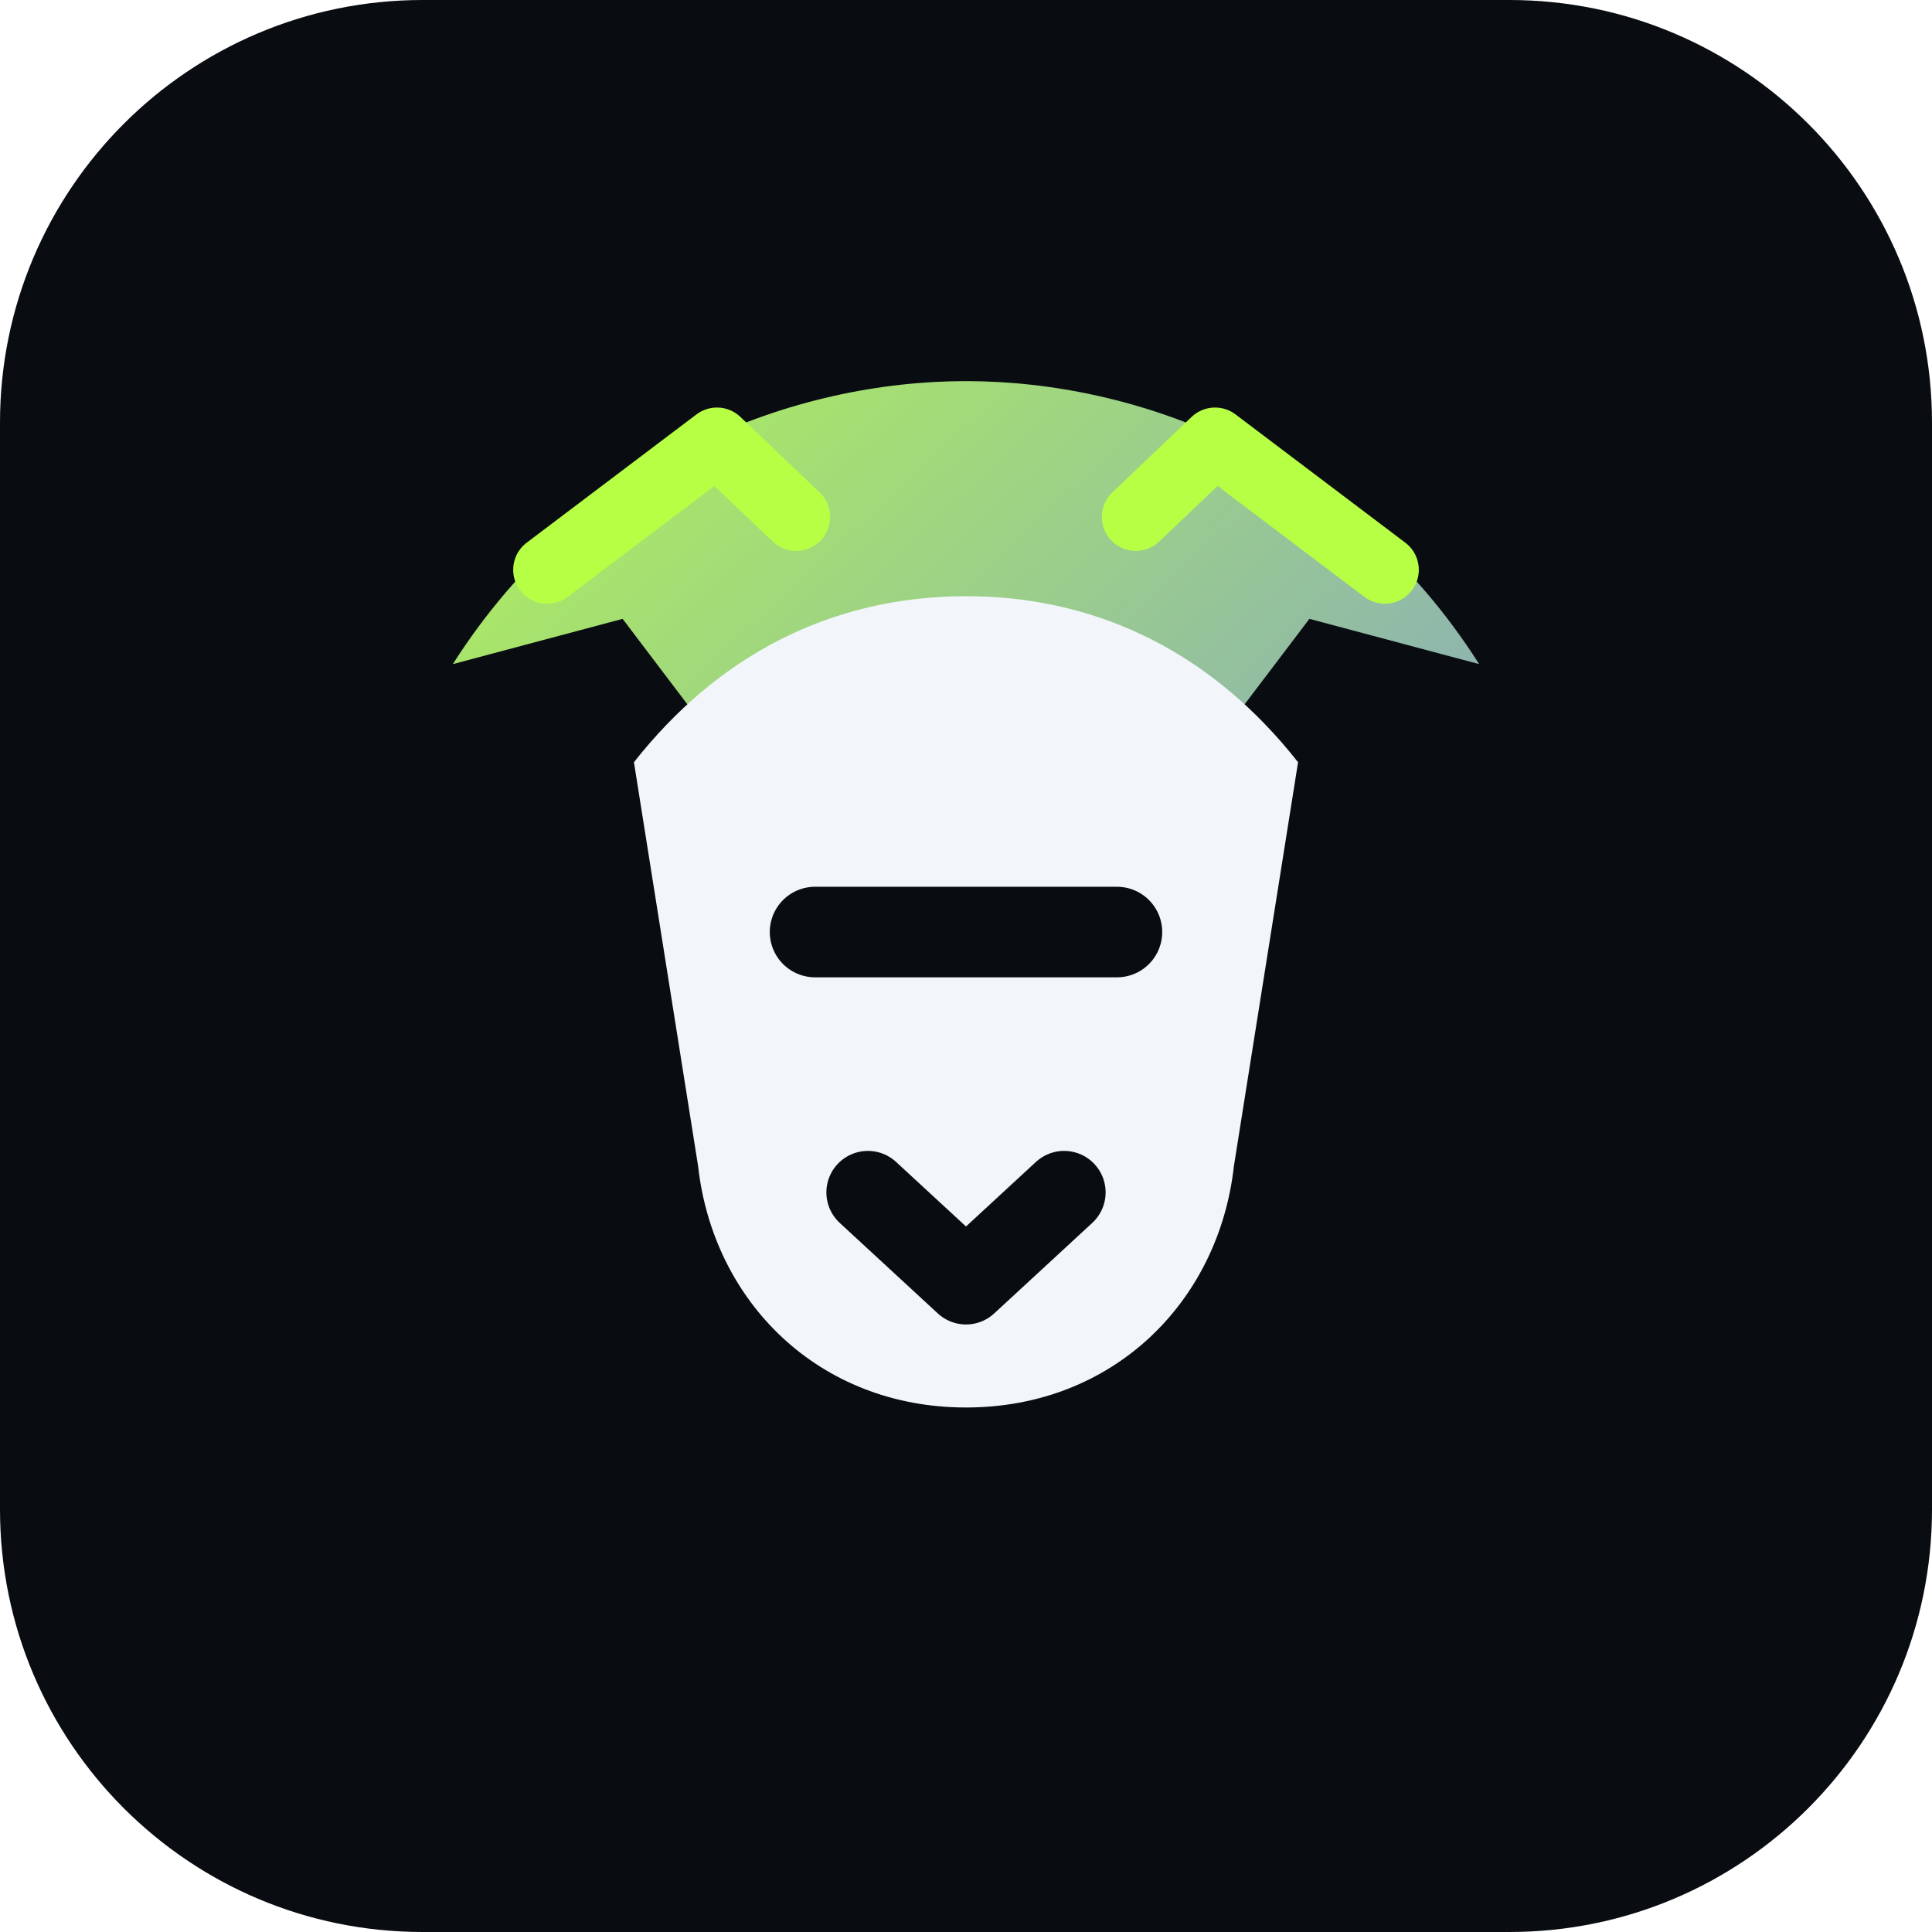
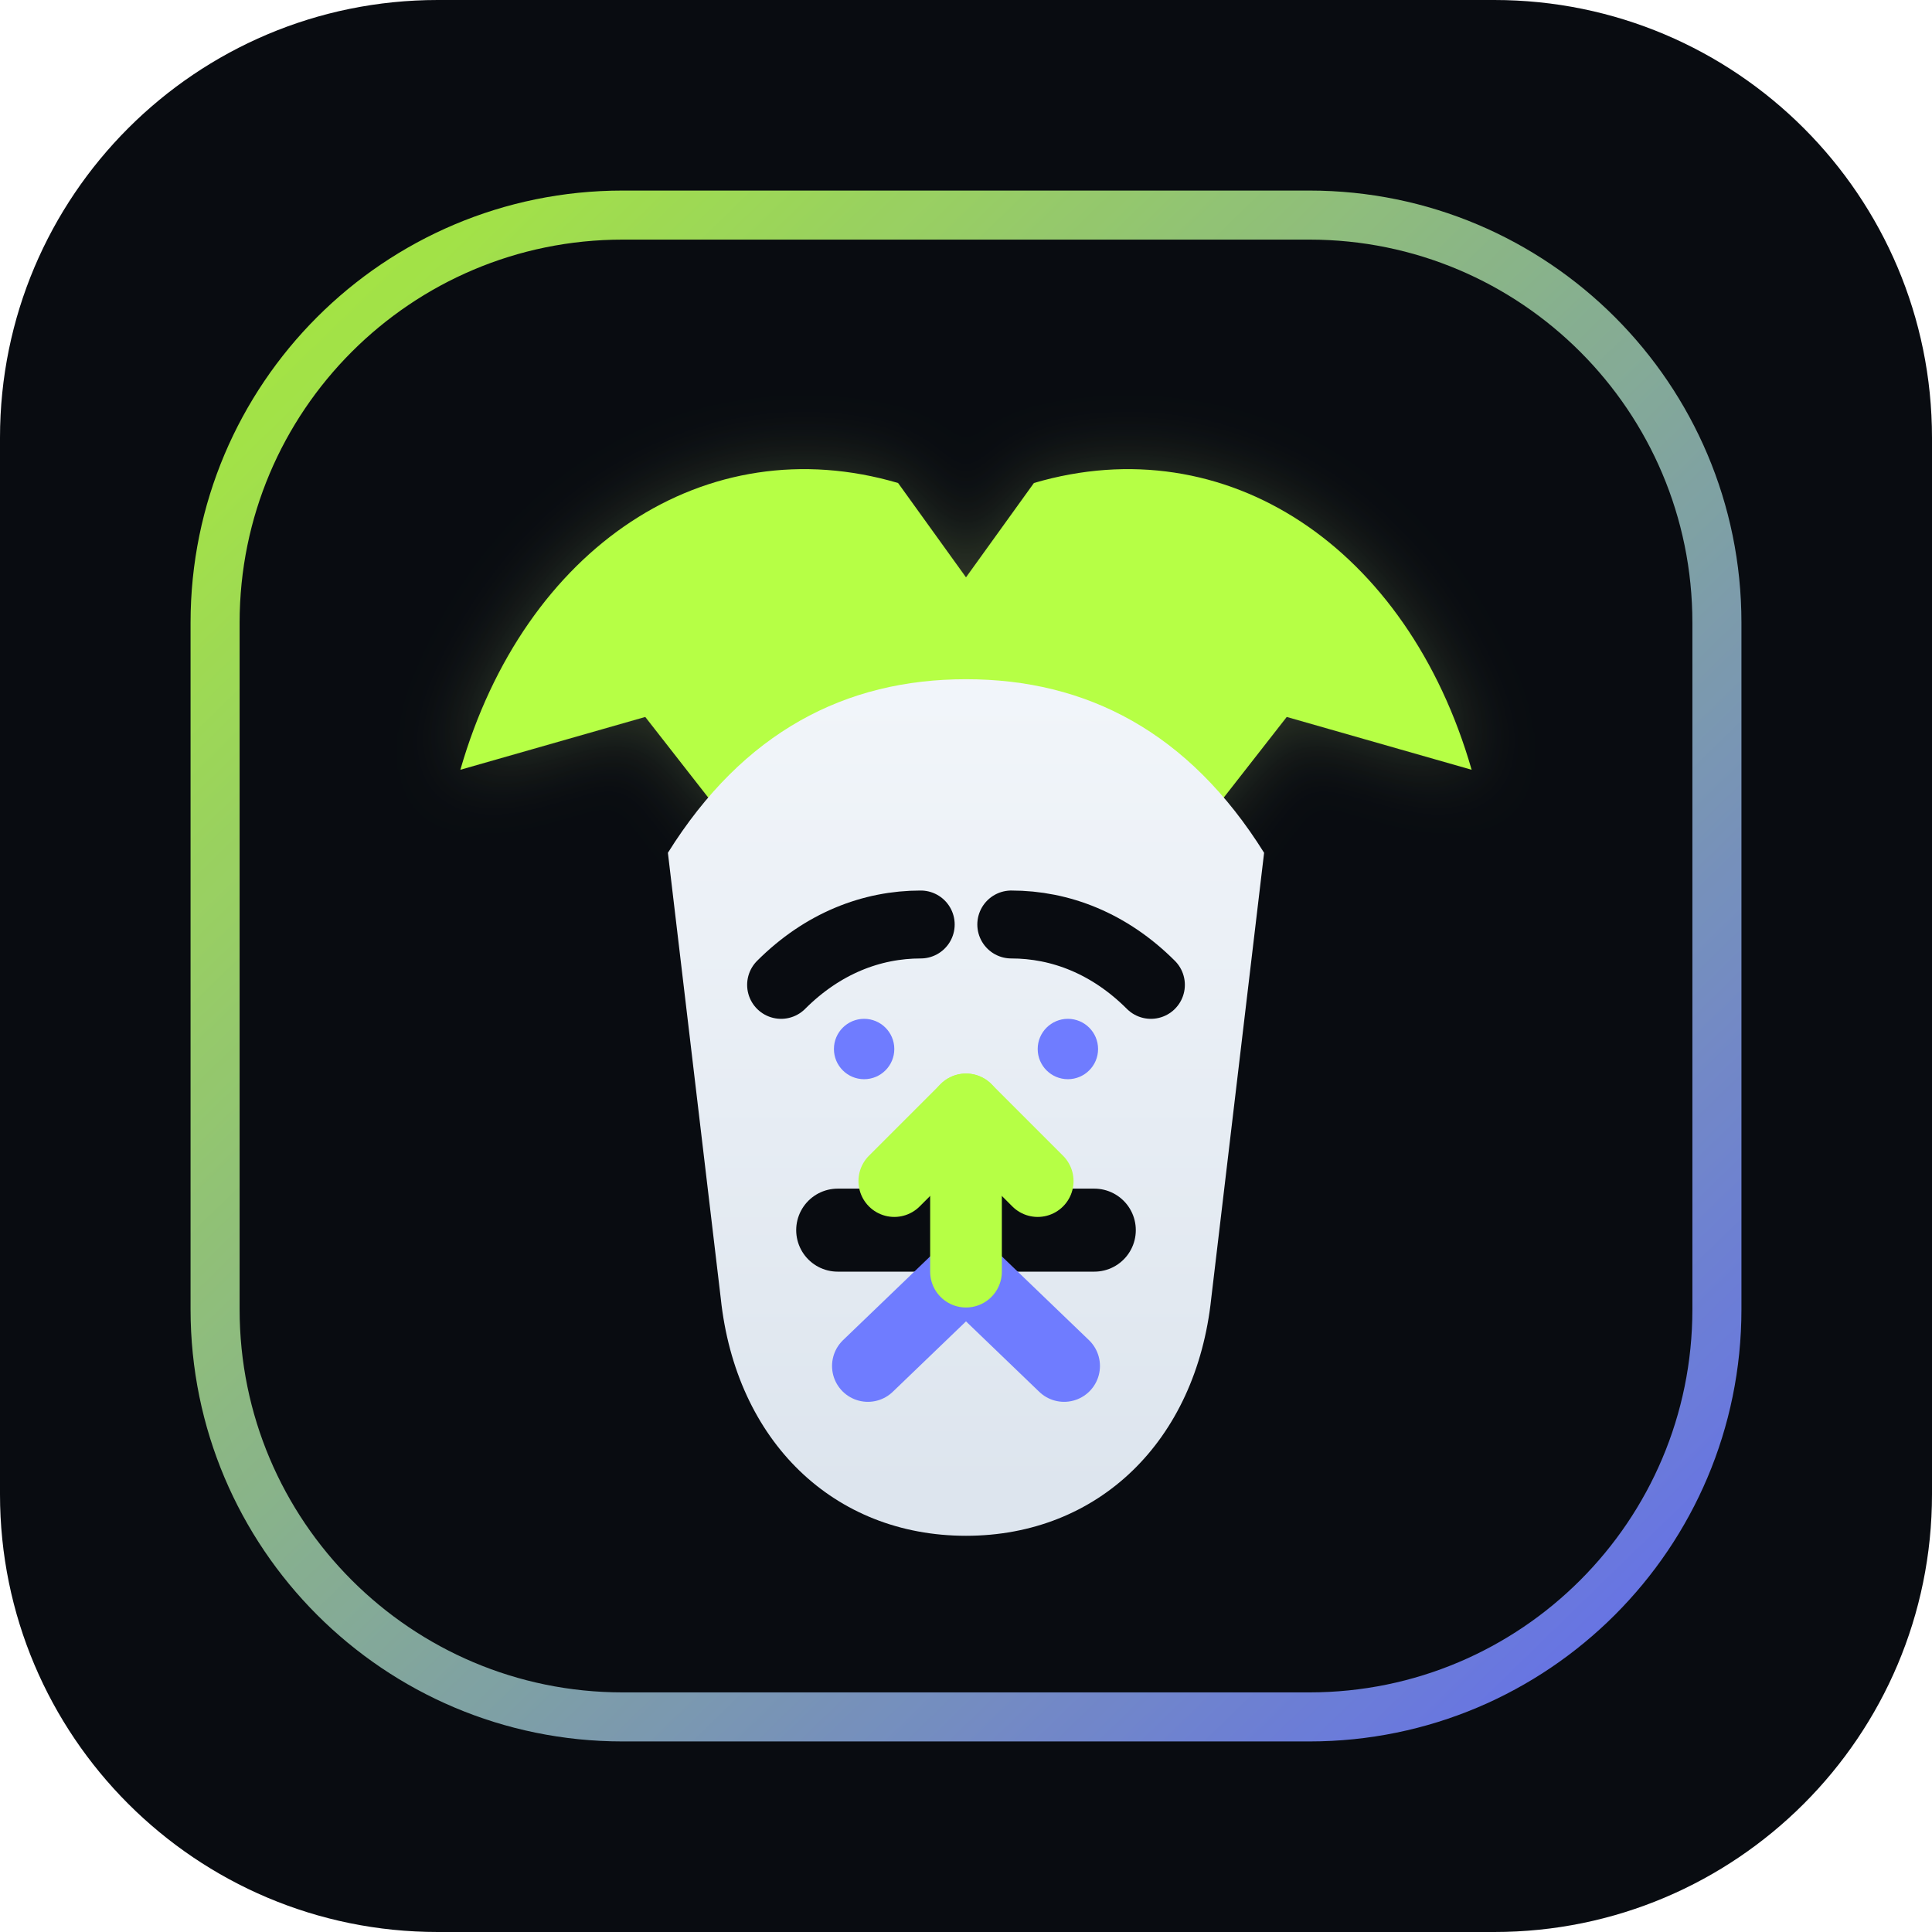
<svg xmlns="http://www.w3.org/2000/svg" viewBox="0 0 512 512" fill="none">
  <defs>
-     <linearGradient id="g" x1="82" y1="70" x2="430" y2="445" gradientUnits="userSpaceOnUse">
+     <linearGradient id="ring" x1="78" y1="72" x2="438" y2="442" gradientUnits="userSpaceOnUse">
      <stop stop-color="#B6FF45" />
      <stop offset="1" stop-color="#6F7CFF" />
    </linearGradient>
+     <linearGradient id="face" x1="256" y1="145" x2="256" y2="395" gradientUnits="userSpaceOnUse">
+       <stop stop-color="#F5F8FC" />
+       <stop offset="1" stop-color="#DDE5EE" />
+     </linearGradient>
+     <filter id="glow" x="-40%" y="-40%" width="180%" height="180%">
+       <feGaussianBlur stdDeviation="9" result="blur" />
+       <feColorMatrix in="blur" values="0 0 0 0 0.714 0 0 0 0 1 0 0 0 0 0.271 0 0 0 .28 0" />
+     </filter>
  </defs>
-   <rect width="512" height="512" rx="112" fill="#090C11" />
-   <path d="M120 176C155 121 211 101 256 101C301 101 357 121 392 176L347 164L322 197C302 184 280 177 256 177C232 177 210 184 190 197L165 164L120 176Z" fill="url(#g)" />
-   <path d="M168 202C190 174 220 158 256 158C292 158 322 174 344 202L327 309C323 345 295 373 256 373C217 373 189 345 185 309L168 202Z" fill="#F2F6FB" />
-   <path d="M216 247H296" stroke="#090C11" stroke-width="24" stroke-linecap="round" />
-   <path d="M230 316L256 340L282 316" stroke="#090C11" stroke-width="22" stroke-linecap="round" stroke-linejoin="round" />
-   <path d="M145 151L190 117L211 137" stroke="#B6FF45" stroke-width="18" stroke-linecap="round" stroke-linejoin="round" />
-   <path d="M301 137L322 117L367 151" stroke="#B6FF45" stroke-width="18" stroke-linecap="round" stroke-linejoin="round" />
+   <rect width="512" height="512" rx="116" fill="#090C11" />
+   <rect x="57" y="57" width="398" height="398" rx="108" stroke="url(#ring)" stroke-width="13" opacity=".9" />
+   <path d="M122 204C139 145 187 113 238 128L256 153L274 128C325 113 373 145 390 204L341 190L316 222C297 210 277 204 256 204C235 204 215 210 196 222L171 190L122 204Z" fill="#B6FF45" filter="url(#glow)" opacity=".7" />
+   <path d="M122 204C139 145 187 113 238 128L256 153L274 128C325 113 373 145 390 204L341 190L316 222C297 210 277 204 256 204C235 204 215 210 196 222L171 190L122 204Z" fill="#B6FF45" />
+   <path d="M177 226C197 194 224 180 256 180C288 180 315 194 335 226L321 344C317 382 291 407 256 407C221 407 195 382 191 344L177 226Z" fill="url(#face)" />
+   <path d="M207 261C218 250 231 245 244 245" stroke="#090C11" stroke-width="18" stroke-linecap="round" />
+   <path d="M305 261C294 250 281 245 268 245" stroke="#090C11" stroke-width="18" stroke-linecap="round" />
+   <circle cx="229" cy="278" r="8" fill="#6F7CFF" />
+   <circle cx="283" cy="278" r="8" fill="#6F7CFF" />
+   <path d="M222 326H290" stroke="#090C11" stroke-width="22" stroke-linecap="round" />
+   <path d="M230 362L256 337L282 362" stroke="#6F7CFF" stroke-width="19" stroke-linecap="round" stroke-linejoin="round" />
+   <path d="M256 337V294" stroke="#B6FF45" stroke-width="19" stroke-linecap="round" />
+   <path d="M237 313L256 294L275 313" stroke="#B6FF45" stroke-width="19" stroke-linecap="round" stroke-linejoin="round" />
</svg>
